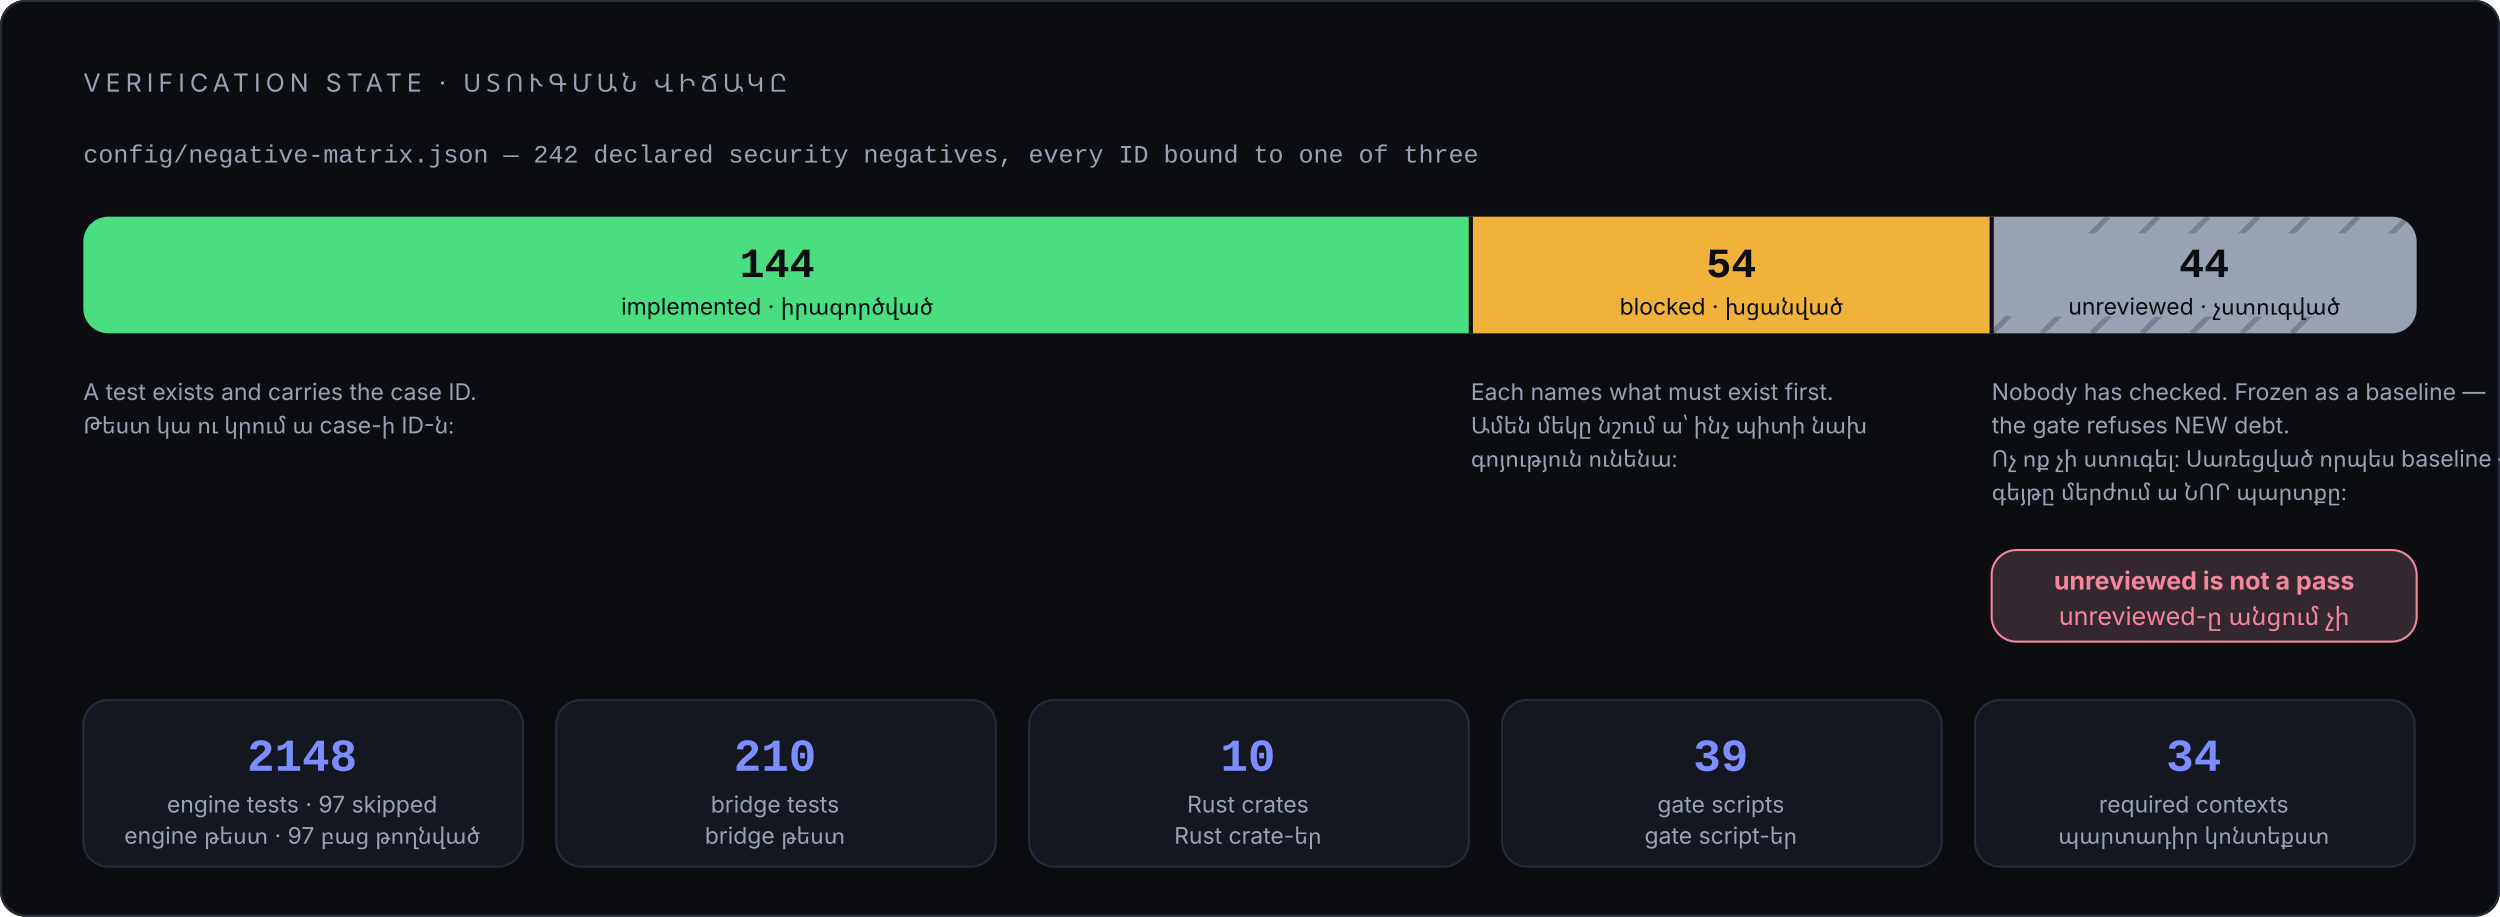
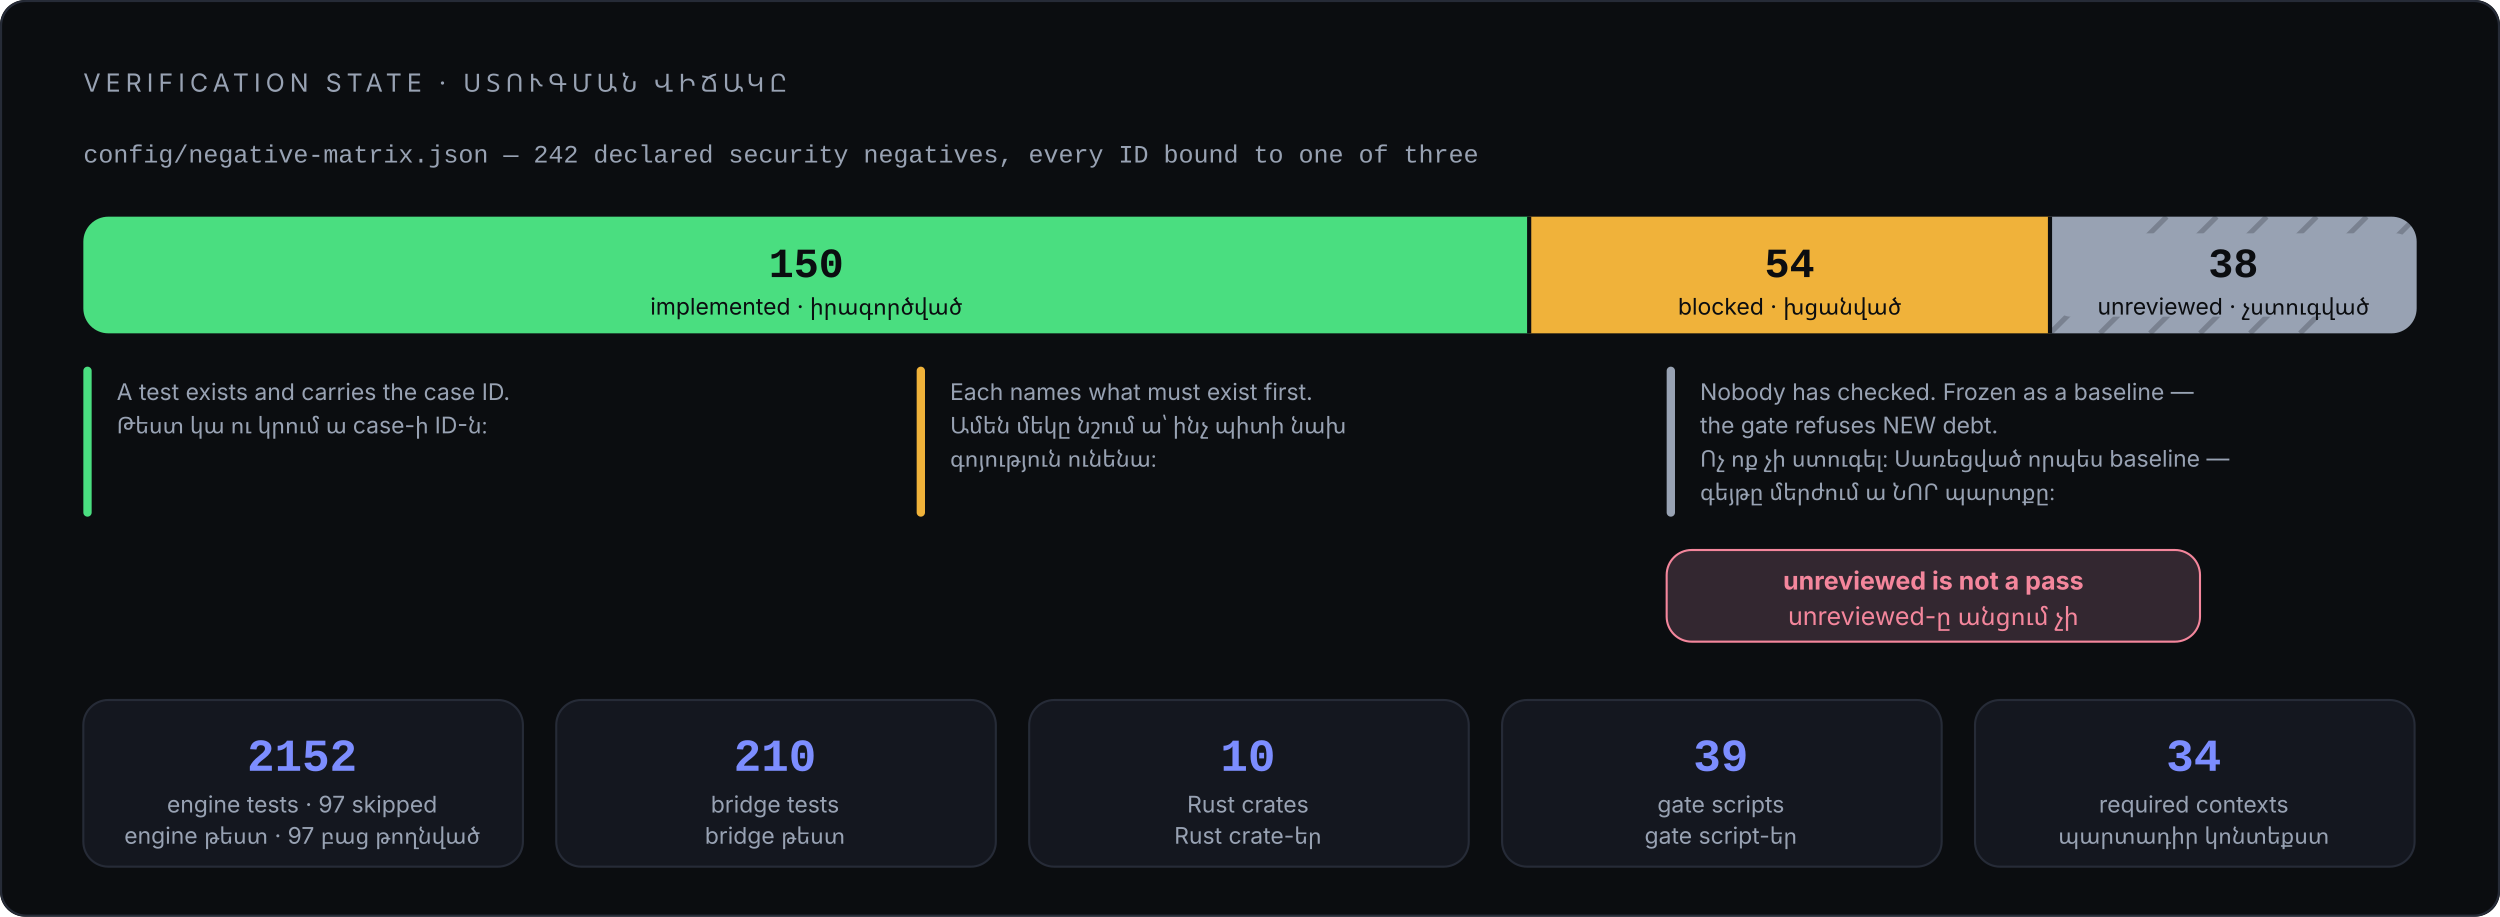
<svg xmlns="http://www.w3.org/2000/svg" viewBox="0 0 1200 440" width="1200" height="440" role="img" aria-labelledby="t d" font-family="Inter, 'Segoe UI', system-ui, -apple-system, 'Noto Sans Armenian', Arial, sans-serif">
  <rect x="0" y="0" width="1200" height="440" rx="12" fill="#0b0d10" />
  <rect x="0.5" y="0.5" width="1199" height="439" rx="12" fill="none" stroke="#262b37" />
  <text x="40" y="44" font-size="12" letter-spacing="2.4" fill="#98a2b3">VERIFICATION STATE · ՍՏՈՒԳՄԱՆ ՎԻՃԱԿԸ</text>
  <text x="40" y="78" font-size="12" font-family="'JetBrains Mono', 'Cascadia Code', ui-monospace, Consolas, 'Courier New', monospace" fill="#98a2b3">config/negative-matrix.json — 242 declared security negatives, every ID bound to one of three</text>
-   <path d="M706 104 H52 A12 12 0 0 0 40 116 V148 A12 12 0 0 0 52 160 H706 Z" fill="#4ade80" />
-   <rect x="706" y="104" width="250" height="56" fill="#f0b23a" />
-   <path d="M956 104 H1148 A12 12 0 0 1 1160 116 V148 A12 12 0 0 1 1148 160 H956 Z" fill="#98a2b3" />
-   <line x1="956" y1="160" x2="1012" y2="104" stroke="#0b0d10" stroke-width="2.5" opacity="0.22" />
-   <line x1="980" y1="160" x2="1036" y2="104" stroke="#0b0d10" stroke-width="2.5" opacity="0.22" />
-   <line x1="1004" y1="160" x2="1060" y2="104" stroke="#0b0d10" stroke-width="2.5" opacity="0.22" />
-   <line x1="1028" y1="160" x2="1084" y2="104" stroke="#0b0d10" stroke-width="2.5" opacity="0.22" />
-   <line x1="1052" y1="160" x2="1108" y2="104" stroke="#0b0d10" stroke-width="2.5" opacity="0.22" />
-   <line x1="1076" y1="160" x2="1132" y2="104" stroke="#0b0d10" stroke-width="2.5" opacity="0.22" />
-   <line x1="1100" y1="160" x2="1156" y2="104" stroke="#0b0d10" stroke-width="2.5" opacity="0.22" />
-   <rect x="958" y="112" width="200" height="40" rx="8" fill="#98a2b3" />
-   <line x1="706" y1="104" x2="706" y2="160" stroke="#0b0d10" stroke-width="2" />
-   <line x1="956" y1="104" x2="956" y2="160" stroke="#0b0d10" stroke-width="2" />
-   <text x="373" y="133" font-size="20" font-weight="700" font-family="'JetBrains Mono', 'Cascadia Code', ui-monospace, Consolas, 'Courier New', monospace" fill="#0b0d10" text-anchor="middle">144</text>
-   <text x="373" y="151" font-size="11" fill="#0b0d10" text-anchor="middle">implemented · իրագործված</text>
-   <text x="831" y="133" font-size="20" font-weight="700" font-family="'JetBrains Mono', 'Cascadia Code', ui-monospace, Consolas, 'Courier New', monospace" fill="#0b0d10" text-anchor="middle">54</text>
-   <text x="831" y="151" font-size="11" fill="#0b0d10" text-anchor="middle">blocked · խցանված</text>
-   <text x="1058" y="133" font-size="20" font-weight="700" font-family="'JetBrains Mono', 'Cascadia Code', ui-monospace, Consolas, 'Courier New', monospace" fill="#0b0d10" text-anchor="middle">44</text>
-   <text x="1058" y="151" font-size="11" fill="#0b0d10" text-anchor="middle">unreviewed · չստուգված</text>
-   <text x="40" y="192" font-size="11" fill="#98a2b3">A test exists and carries the case ID.</text>
-   <text x="40" y="208" font-size="11" fill="#98a2b3">Թեստ կա ու կրում ա case-ի ID-ն։</text>
-   <text x="706" y="192" font-size="11" fill="#98a2b3">Each names what must exist first.</text>
-   <text x="706" y="208" font-size="11" fill="#98a2b3">Ամեն մեկը նշում ա՝ ինչ պիտի նախ</text>
-   <text x="706" y="224" font-size="11" fill="#98a2b3">գոյություն ունենա։</text>
-   <text x="956" y="192" font-size="11" fill="#98a2b3">Nobody has checked. Frozen as a baseline —</text>
-   <text x="956" y="208" font-size="11" fill="#98a2b3">the gate refuses NEW debt.</text>
-   <text x="956" y="224" font-size="11" fill="#98a2b3">Ոչ ոք չի ստուգել։ Սառեցված որպես baseline —</text>
-   <text x="956" y="240" font-size="11" fill="#98a2b3">գեյթը մերժում ա ՆՈՐ պարտքը։</text>
-   <rect x="956" y="264" width="204" height="44" rx="12" fill="#332730" stroke="#f4869c" />
-   <text x="1058" y="283" font-size="12" font-weight="700" fill="#f4869c" text-anchor="middle">unreviewed is not a pass</text>
-   <text x="1058" y="300" font-size="12" fill="#f4869c" text-anchor="middle">unreviewed-ը անցում չի</text>
+   <path d="M734 104 H52 A12 12 0 0 0 40 116 V148 A12 12 0 0 0 52 160 H734 Z" fill="#4ade80" />
+   <rect x="734" y="104" width="250" height="56" fill="#f0b23a" />
+   <path d="M984 104 H1148 A12 12 0 0 1 1160 116 V148 A12 12 0 0 1 1148 160 H984 Z" fill="#98a2b3" />
+   <line x1="984" y1="160" x2="1040" y2="104" stroke="#0b0d10" stroke-width="2.5" opacity="0.22" />
+   <line x1="1008" y1="160" x2="1064" y2="104" stroke="#0b0d10" stroke-width="2.5" opacity="0.22" />
+   <line x1="1032" y1="160" x2="1088" y2="104" stroke="#0b0d10" stroke-width="2.5" opacity="0.22" />
+   <line x1="1056" y1="160" x2="1112" y2="104" stroke="#0b0d10" stroke-width="2.5" opacity="0.22" />
+   <line x1="1080" y1="160" x2="1136" y2="104" stroke="#0b0d10" stroke-width="2.5" opacity="0.22" />
+   <line x1="1104" y1="160" x2="1160" y2="104" stroke="#0b0d10" stroke-width="2.5" opacity="0.22" />
+   <rect x="986" y="112" width="172" height="40" rx="8" fill="#98a2b3" />
+   <line x1="734" y1="104" x2="734" y2="160" stroke="#0b0d10" stroke-width="2" />
+   <line x1="984" y1="104" x2="984" y2="160" stroke="#0b0d10" stroke-width="2" />
+   <text x="387" y="133" font-size="20" font-weight="700" font-family="'JetBrains Mono', 'Cascadia Code', ui-monospace, Consolas, 'Courier New', monospace" fill="#0b0d10" text-anchor="middle">150</text>
+   <text x="387" y="151" font-size="11" fill="#0b0d10" text-anchor="middle">implemented · իրագործված</text>
+   <text x="859" y="133" font-size="20" font-weight="700" font-family="'JetBrains Mono', 'Cascadia Code', ui-monospace, Consolas, 'Courier New', monospace" fill="#0b0d10" text-anchor="middle">54</text>
+   <text x="859" y="151" font-size="11" fill="#0b0d10" text-anchor="middle">blocked · խցանված</text>
+   <text x="1072" y="133" font-size="20" font-weight="700" font-family="'JetBrains Mono', 'Cascadia Code', ui-monospace, Consolas, 'Courier New', monospace" fill="#0b0d10" text-anchor="middle">38</text>
+   <text x="1072" y="151" font-size="11" fill="#0b0d10" text-anchor="middle">unreviewed · չստուգված</text>
+   <rect x="40" y="176" width="4" height="72" rx="2" fill="#4ade80" />
+   <rect x="440" y="176" width="4" height="72" rx="2" fill="#f0b23a" />
+   <rect x="800" y="176" width="4" height="72" rx="2" fill="#98a2b3" />
+   <text x="56" y="192" font-size="11" fill="#98a2b3">A test exists and carries the case ID.</text>
+   <text x="56" y="208" font-size="11" fill="#98a2b3">Թեստ կա ու կրում ա case-ի ID-ն։</text>
+   <text x="456" y="192" font-size="11" fill="#98a2b3">Each names what must exist first.</text>
+   <text x="456" y="208" font-size="11" fill="#98a2b3">Ամեն մեկը նշում ա՝ ինչ պիտի նախ</text>
+   <text x="456" y="224" font-size="11" fill="#98a2b3">գոյություն ունենա։</text>
+   <text x="816" y="192" font-size="11" fill="#98a2b3">Nobody has checked. Frozen as a baseline —</text>
+   <text x="816" y="208" font-size="11" fill="#98a2b3">the gate refuses NEW debt.</text>
+   <text x="816" y="224" font-size="11" fill="#98a2b3">Ոչ ոք չի ստուգել։ Սառեցված որպես baseline —</text>
+   <text x="816" y="240" font-size="11" fill="#98a2b3">գեյթը մերժում ա ՆՈՐ պարտքը։</text>
+   <rect x="800" y="264" width="256" height="44" rx="12" fill="#332730" stroke="#f4869c" />
+   <text x="928" y="283" font-size="12" font-weight="700" fill="#f4869c" text-anchor="middle">unreviewed is not a pass</text>
+   <text x="928" y="300" font-size="12" fill="#f4869c" text-anchor="middle">unreviewed-ը անցում չի</text>
  <rect x="40" y="336" width="211" height="80" rx="12" fill="#14171f" stroke="#262b37" />
-   <text x="145" y="370" font-size="22" font-weight="700" font-family="'JetBrains Mono', 'Cascadia Code', ui-monospace, Consolas, 'Courier New', monospace" fill="#7c8dff" text-anchor="middle">2148</text>
+   <text x="145" y="370" font-size="22" font-weight="700" font-family="'JetBrains Mono', 'Cascadia Code', ui-monospace, Consolas, 'Courier New', monospace" fill="#7c8dff" text-anchor="middle">2152</text>
  <text x="145" y="390" font-size="11" fill="#98a2b3" text-anchor="middle">engine tests · 97 skipped</text>
  <text x="145" y="405" font-size="11" fill="#98a2b3" text-anchor="middle">engine թեստ · 97 բաց թողնված</text>
  <rect x="267" y="336" width="211" height="80" rx="12" fill="#14171f" stroke="#262b37" />
  <text x="372" y="370" font-size="22" font-weight="700" font-family="'JetBrains Mono', 'Cascadia Code', ui-monospace, Consolas, 'Courier New', monospace" fill="#7c8dff" text-anchor="middle">210</text>
  <text x="372" y="390" font-size="11" fill="#98a2b3" text-anchor="middle">bridge tests</text>
  <text x="372" y="405" font-size="11" fill="#98a2b3" text-anchor="middle">bridge թեստ</text>
  <rect x="494" y="336" width="211" height="80" rx="12" fill="#14171f" stroke="#262b37" />
  <text x="599" y="370" font-size="22" font-weight="700" font-family="'JetBrains Mono', 'Cascadia Code', ui-monospace, Consolas, 'Courier New', monospace" fill="#7c8dff" text-anchor="middle">10</text>
  <text x="599" y="390" font-size="11" fill="#98a2b3" text-anchor="middle">Rust crates</text>
  <text x="599" y="405" font-size="11" fill="#98a2b3" text-anchor="middle">Rust crate-եր</text>
  <rect x="721" y="336" width="211" height="80" rx="12" fill="#14171f" stroke="#262b37" />
  <text x="826" y="370" font-size="22" font-weight="700" font-family="'JetBrains Mono', 'Cascadia Code', ui-monospace, Consolas, 'Courier New', monospace" fill="#7c8dff" text-anchor="middle">39</text>
  <text x="826" y="390" font-size="11" fill="#98a2b3" text-anchor="middle">gate scripts</text>
  <text x="826" y="405" font-size="11" fill="#98a2b3" text-anchor="middle">gate script-եր</text>
  <rect x="948" y="336" width="211" height="80" rx="12" fill="#14171f" stroke="#262b37" />
  <text x="1053" y="370" font-size="22" font-weight="700" font-family="'JetBrains Mono', 'Cascadia Code', ui-monospace, Consolas, 'Courier New', monospace" fill="#7c8dff" text-anchor="middle">34</text>
  <text x="1053" y="390" font-size="11" fill="#98a2b3" text-anchor="middle">required contexts</text>
  <text x="1053" y="405" font-size="11" fill="#98a2b3" text-anchor="middle">պարտադիր կոնտեքստ</text>
</svg>
